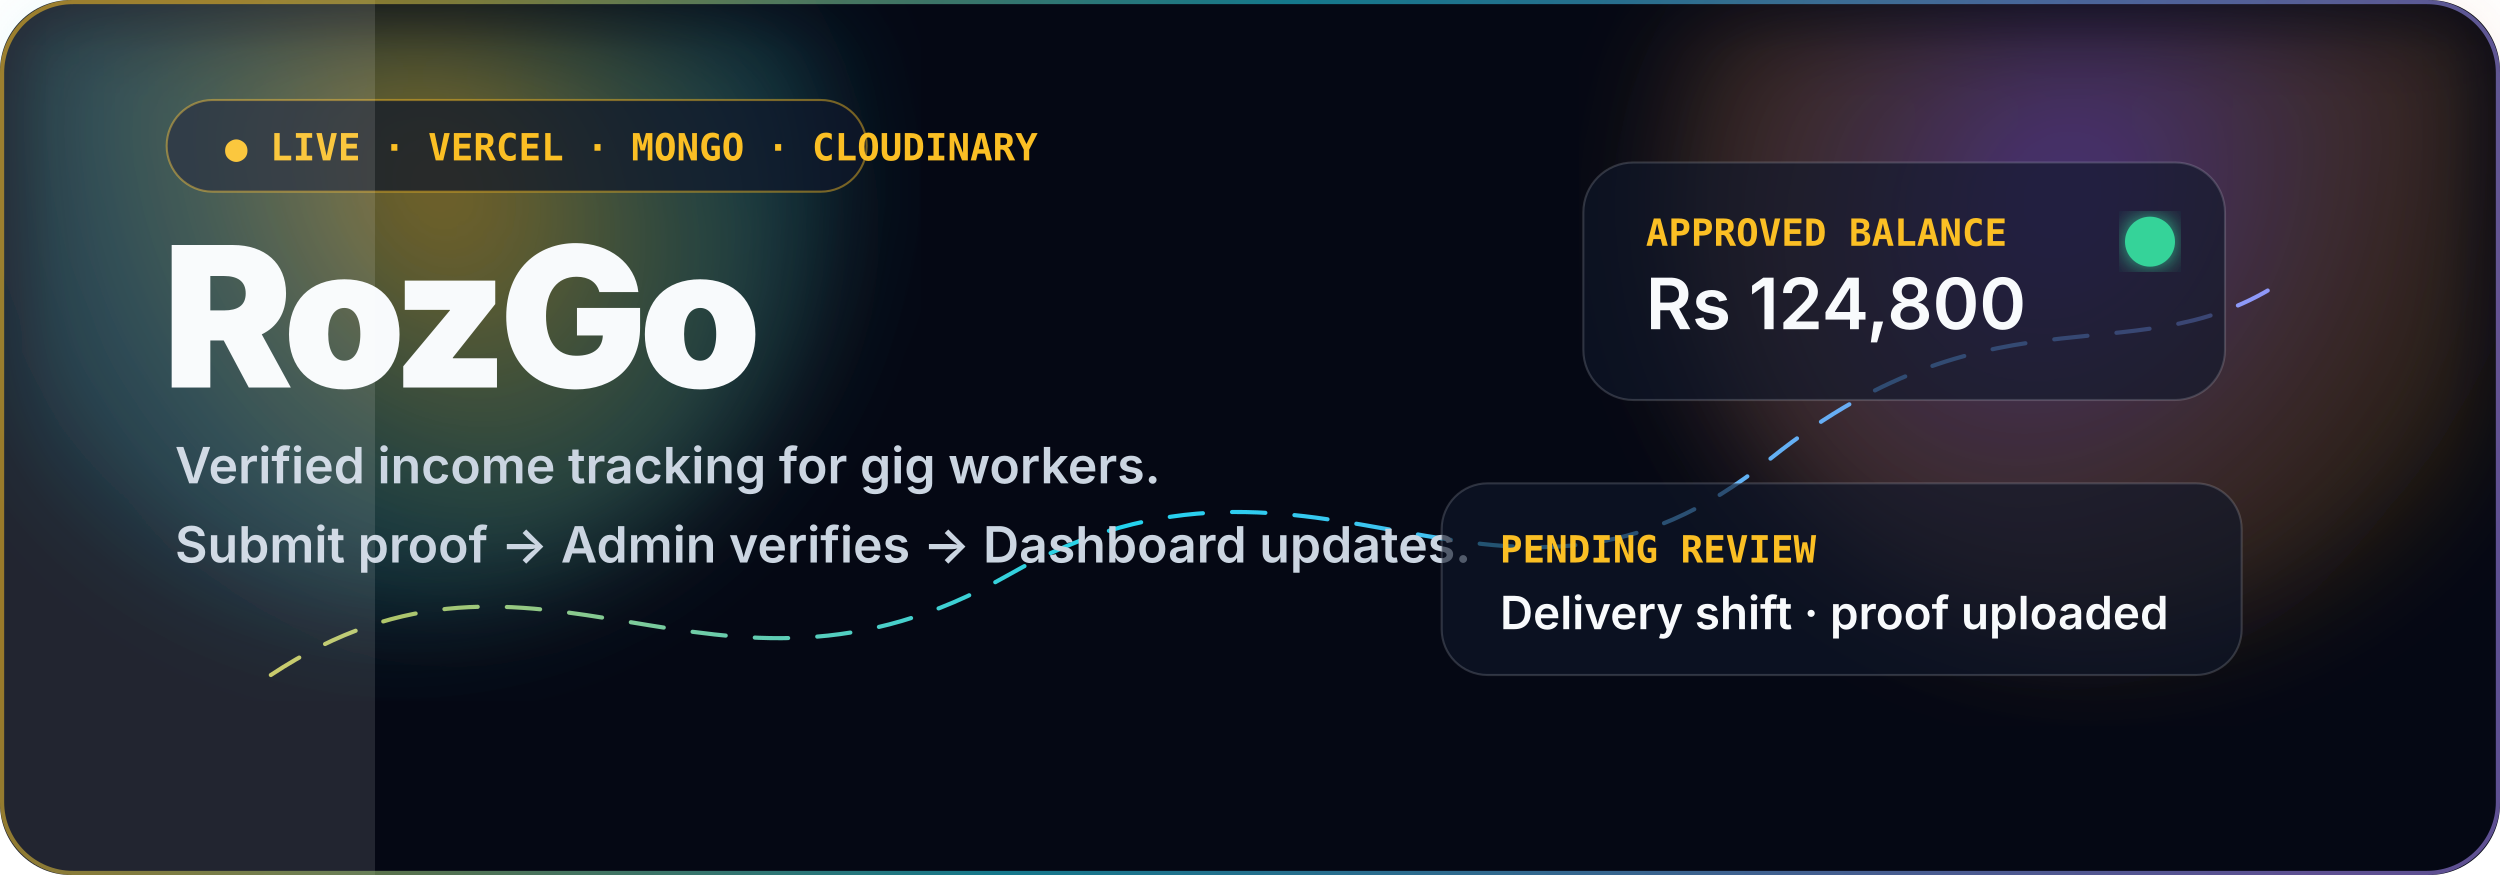
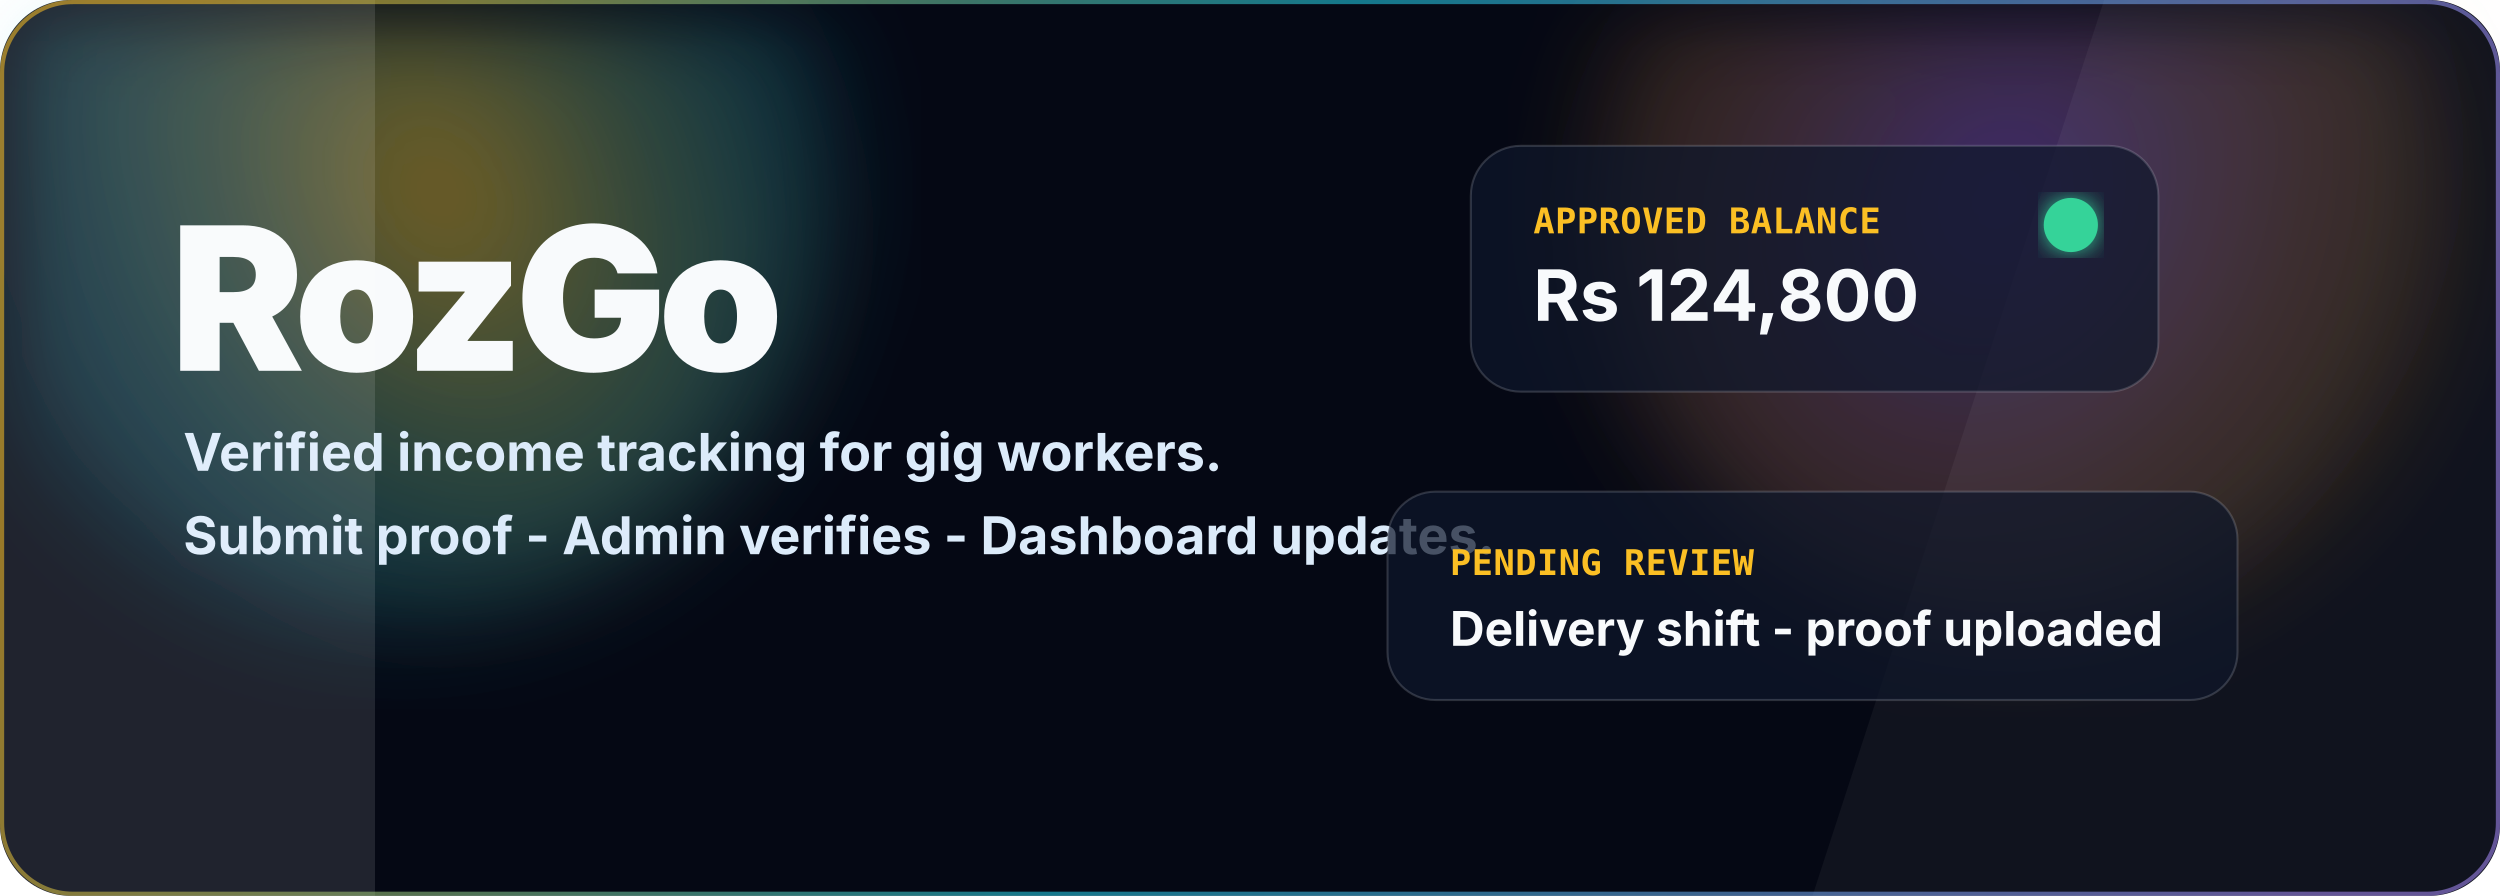
- <svg xmlns="http://www.w3.org/2000/svg" width="1200" height="420" viewBox="0 0 1200 420" fill="none" role="img" aria-label="RozGo animated hero">
+ <svg xmlns="http://www.w3.org/2000/svg" width="1200" height="430" viewBox="0 0 1200 430" fill="none" role="img" aria-label="RozGo project hero">
  <defs>
-     <radialGradient id="g1" cx="0" cy="0" r="1" gradientUnits="userSpaceOnUse" gradientTransform="translate(210 90) rotate(62) scale(560 420)">
-       <stop stop-color="#FBBF24" stop-opacity=".52" />
+     <radialGradient id="g1" cx="0" cy="0" r="1" gradientUnits="userSpaceOnUse" gradientTransform="translate(210 92) rotate(62) scale(560 420)">
+       <stop stop-color="#FBBF24" stop-opacity=".48" />
      <stop offset=".45" stop-color="#22D3EE" stop-opacity=".18" />
      <stop offset="1" stop-color="#020617" stop-opacity="0" />
    </radialGradient>
-     <radialGradient id="g2" cx="0" cy="0" r="1" gradientUnits="userSpaceOnUse" gradientTransform="translate(990 95) rotate(120) scale(520 420)">
-       <stop stop-color="#8B5CF6" stop-opacity=".48" />
+     <radialGradient id="g2" cx="0" cy="0" r="1" gradientUnits="userSpaceOnUse" gradientTransform="translate(960 96) rotate(120) scale(500 410)">
+       <stop stop-color="#8B5CF6" stop-opacity=".42" />
      <stop offset=".55" stop-color="#F59E0B" stop-opacity=".12" />
      <stop offset="1" stop-color="#020617" stop-opacity="0" />
    </radialGradient>
-     <linearGradient id="stroke" x1="92" y1="40" x2="1120" y2="382" gradientUnits="userSpaceOnUse">
+     <linearGradient id="stroke" x1="80" y1="30" x2="1120" y2="392" gradientUnits="userSpaceOnUse">
      <stop stop-color="#FBBF24" />
-       <stop offset=".45" stop-color="#22D3EE" />
+       <stop offset=".48" stop-color="#22D3EE" />
      <stop offset="1" stop-color="#A78BFA" />
    </linearGradient>
    <filter id="blur">
-       <feGaussianBlur stdDeviation="26" />
+       <feGaussianBlur stdDeviation="24" />
    </filter>
    <filter id="glow">
      <feGaussianBlur stdDeviation="6" result="coloredBlur" />
      <feMerge>
        <feMergeNode in="coloredBlur" />
        <feMergeNode in="SourceGraphic" />
      </feMerge>
    </filter>
    <style>
      .bg { fill: #050814; }
-       .title { font: 900 94px Inter, ui-sans-serif, system-ui, sans-serif; fill: #F8FAFC; letter-spacing: -4px; }
-       .sub { font: 600 24px Inter, ui-sans-serif, system-ui, sans-serif; fill: #CBD5E1; }
-       .mono { font: 700 18px ui-monospace, SFMono-Regular, Menlo, Consolas, monospace; fill: #FBBF24; }
-       .chip { fill: rgba(15,23,42,.72); stroke: rgba(251,191,36,.45); }
-       .card { fill: rgba(15,23,42,.64); stroke: rgba(226,232,240,.18); }
-       .line { stroke: url(#stroke); stroke-width: 2; stroke-linecap: round; stroke-dasharray: 16 14; animation: dash 12s linear infinite; }
-       .float1 { animation: float1 7s ease-in-out infinite; }
-       .float2 { animation: float2 9s ease-in-out infinite; }
-       .float3 { animation: float3 8s ease-in-out infinite; }
+       .title { font: 900 96px Inter, ui-sans-serif, system-ui, sans-serif; fill: #F8FAFC; letter-spacing: -4px; }
+       .sub { font: 650 25px Inter, ui-sans-serif, system-ui, sans-serif; fill: #DCEBFA; }
+       .small { font: 750 17px ui-monospace, SFMono-Regular, Menlo, Consolas, monospace; fill: #FBBF24; letter-spacing: .2px; }
+       .card { fill: rgba(15,23,42,.72); stroke: rgba(226,232,240,.18); }
+       .glass { fill: rgba(255,255,255,.045); }
+       .sweep { animation: sweep 5.6s ease-in-out infinite; }
      .pulse { animation: pulse 2.4s ease-in-out infinite; transform-origin: center; }
-       .sweep { animation: sweep 4.8s ease-in-out infinite; }
-       .orb1 { animation: orb1 13s ease-in-out infinite alternate; }
-       .orb2 { animation: orb2 16s ease-in-out infinite alternate; }
-       @keyframes dash { to { stroke-dashoffset: -240; } }
-       @keyframes float1 { 0%,100% { transform: translate(0,0) rotate(-2deg); } 50% { transform: translate(14px,-20px) rotate(2deg); } }
-       @keyframes float2 { 0%,100% { transform: translate(0,0) rotate(2deg); } 50% { transform: translate(-18px,16px) rotate(-2deg); } }
-       @keyframes float3 { 0%,100% { transform: translate(0,0); } 50% { transform: translate(0,-14px); } }
-       @keyframes pulse { 0%,100% { opacity: .45; transform: scale(.96); } 50% { opacity: 1; transform: scale(1.08); } }
-       @keyframes sweep { 0%,22% { transform: translateX(-420px) skewX(-18deg); opacity:0; } 40% { opacity:.9; } 70%,100% { transform: translateX(1180px) skewX(-18deg); opacity:0; } }
-       @keyframes orb1 { from { transform: translate(-25px,-8px) scale(1); } to { transform: translate(42px,30px) scale(1.12); } }
-       @keyframes orb2 { from { transform: translate(38px,28px) scale(.96); } to { transform: translate(-34px,-18px) scale(1.08); } }
+       .orb1 { animation: orb1 14s ease-in-out infinite alternate; }
+       .orb2 { animation: orb2 17s ease-in-out infinite alternate; }
+       @keyframes sweep { 0%,25% { transform: translateX(-360px) skewX(-18deg); opacity:0; } 45% { opacity:.65; } 72%,100% { transform: translateX(1180px) skewX(-18deg); opacity:0; } }
+       @keyframes pulse { 0%,100% { opacity: .5; transform: scale(.96); } 50% { opacity: 1; transform: scale(1.08); } }
+       @keyframes orb1 { from { transform: translate(-20px,-6px) scale(1); } to { transform: translate(34px,22px) scale(1.08); } }
+       @keyframes orb2 { from { transform: translate(28px,22px) scale(.98); } to { transform: translate(-28px,-14px) scale(1.06); } }
    </style>
  </defs>
-   <rect class="bg" width="1200" height="420" rx="34" />
-   <circle class="orb1" cx="190" cy="84" r="210" fill="url(#g1)" filter="url(#blur)" />
-   <circle class="orb2" cx="1010" cy="96" r="210" fill="url(#g2)" filter="url(#blur)" />
-   <path class="line" d="M130 324 C260 238 340 358 484 276 C634 190 720 326 850 220 C960 132 1028 184 1100 132" />
-   <rect class="chip float3" x="80" y="48" width="336" height="44" rx="22" />
-   <text class="mono" x="108" y="77">● LIVE · VERCEL · MONGO · CLOUDINARY</text>
-   <text class="title" x="78" y="186">RozGo</text>
-   <text class="sub" x="84" y="232">Verified income tracking for gig workers.</text>
-   <text class="sub" x="84" y="270">Submit proof → Admin verifies → Dashboard updates.</text>
-   <g class="float1">
-     <rect class="card" x="760" y="78" width="308" height="114" rx="24" />
-     <text class="mono" x="790" y="118">APPROVED BALANCE</text>
-     <text class="sub" x="790" y="158" style="font-size:34px;fill:#F8FAFC">Rs 124,800</text>
-     <circle class="pulse" cx="1032" cy="116" r="12" fill="#34D399" filter="url(#glow)" />
+   <rect class="bg" width="1200" height="430" rx="34" />
+   <circle class="orb1" cx="190" cy="88" r="210" fill="url(#g1)" filter="url(#blur)" />
+   <circle class="orb2" cx="970" cy="98" r="205" fill="url(#g2)" filter="url(#blur)" />
+   <path class="glass" d="M1010 0H1200V430H870L1010 0Z" />
+   <text class="title" x="82" y="178">RozGo</text>
+   <text class="sub" x="88" y="226">Verified income tracking for gig workers.</text>
+   <text class="sub" x="88" y="266">Submit proof - Admin verifies - Dashboard updates.</text>
+   <g>
+     <rect class="card" x="706" y="70" width="330" height="118" rx="24" />
+     <text class="small" x="736" y="112">APPROVED BALANCE</text>
+     <text class="sub" x="736" y="154" style="font-size:34px;fill:#F8FAFC">Rs 124,800</text>
+     <circle class="pulse" cx="994" cy="108" r="13" fill="#34D399" filter="url(#glow)" />
  </g>
-   <g class="float2">
-     <rect class="card" x="692" y="232" width="384" height="92" rx="22" />
-     <text class="mono" x="720" y="270">PENDING REVIEW</text>
-     <text class="sub" x="720" y="302" style="font-size:22px;fill:#F8FAFC">Delivery shift · proof uploaded</text>
+   <g>
+     <rect class="card" x="666" y="236" width="408" height="100" rx="23" />
+     <text class="small" x="696" y="276">PENDING REVIEW</text>
+     <text class="sub" x="696" y="310" style="font-size:23px;fill:#F8FAFC">Delivery shift - proof uploaded</text>
  </g>
-   <rect class="sweep" x="0" y="0" width="180" height="420" fill="rgba(255,255,255,.12)" />
-   <rect x="1" y="1" width="1198" height="418" rx="34" stroke="url(#stroke)" stroke-opacity=".55" stroke-width="2" />
+   <rect class="sweep" x="0" y="0" width="180" height="430" fill="rgba(255,255,255,.11)" />
+   <rect x="1" y="1" width="1198" height="428" rx="34" stroke="url(#stroke)" stroke-opacity=".55" stroke-width="2" />
</svg>
